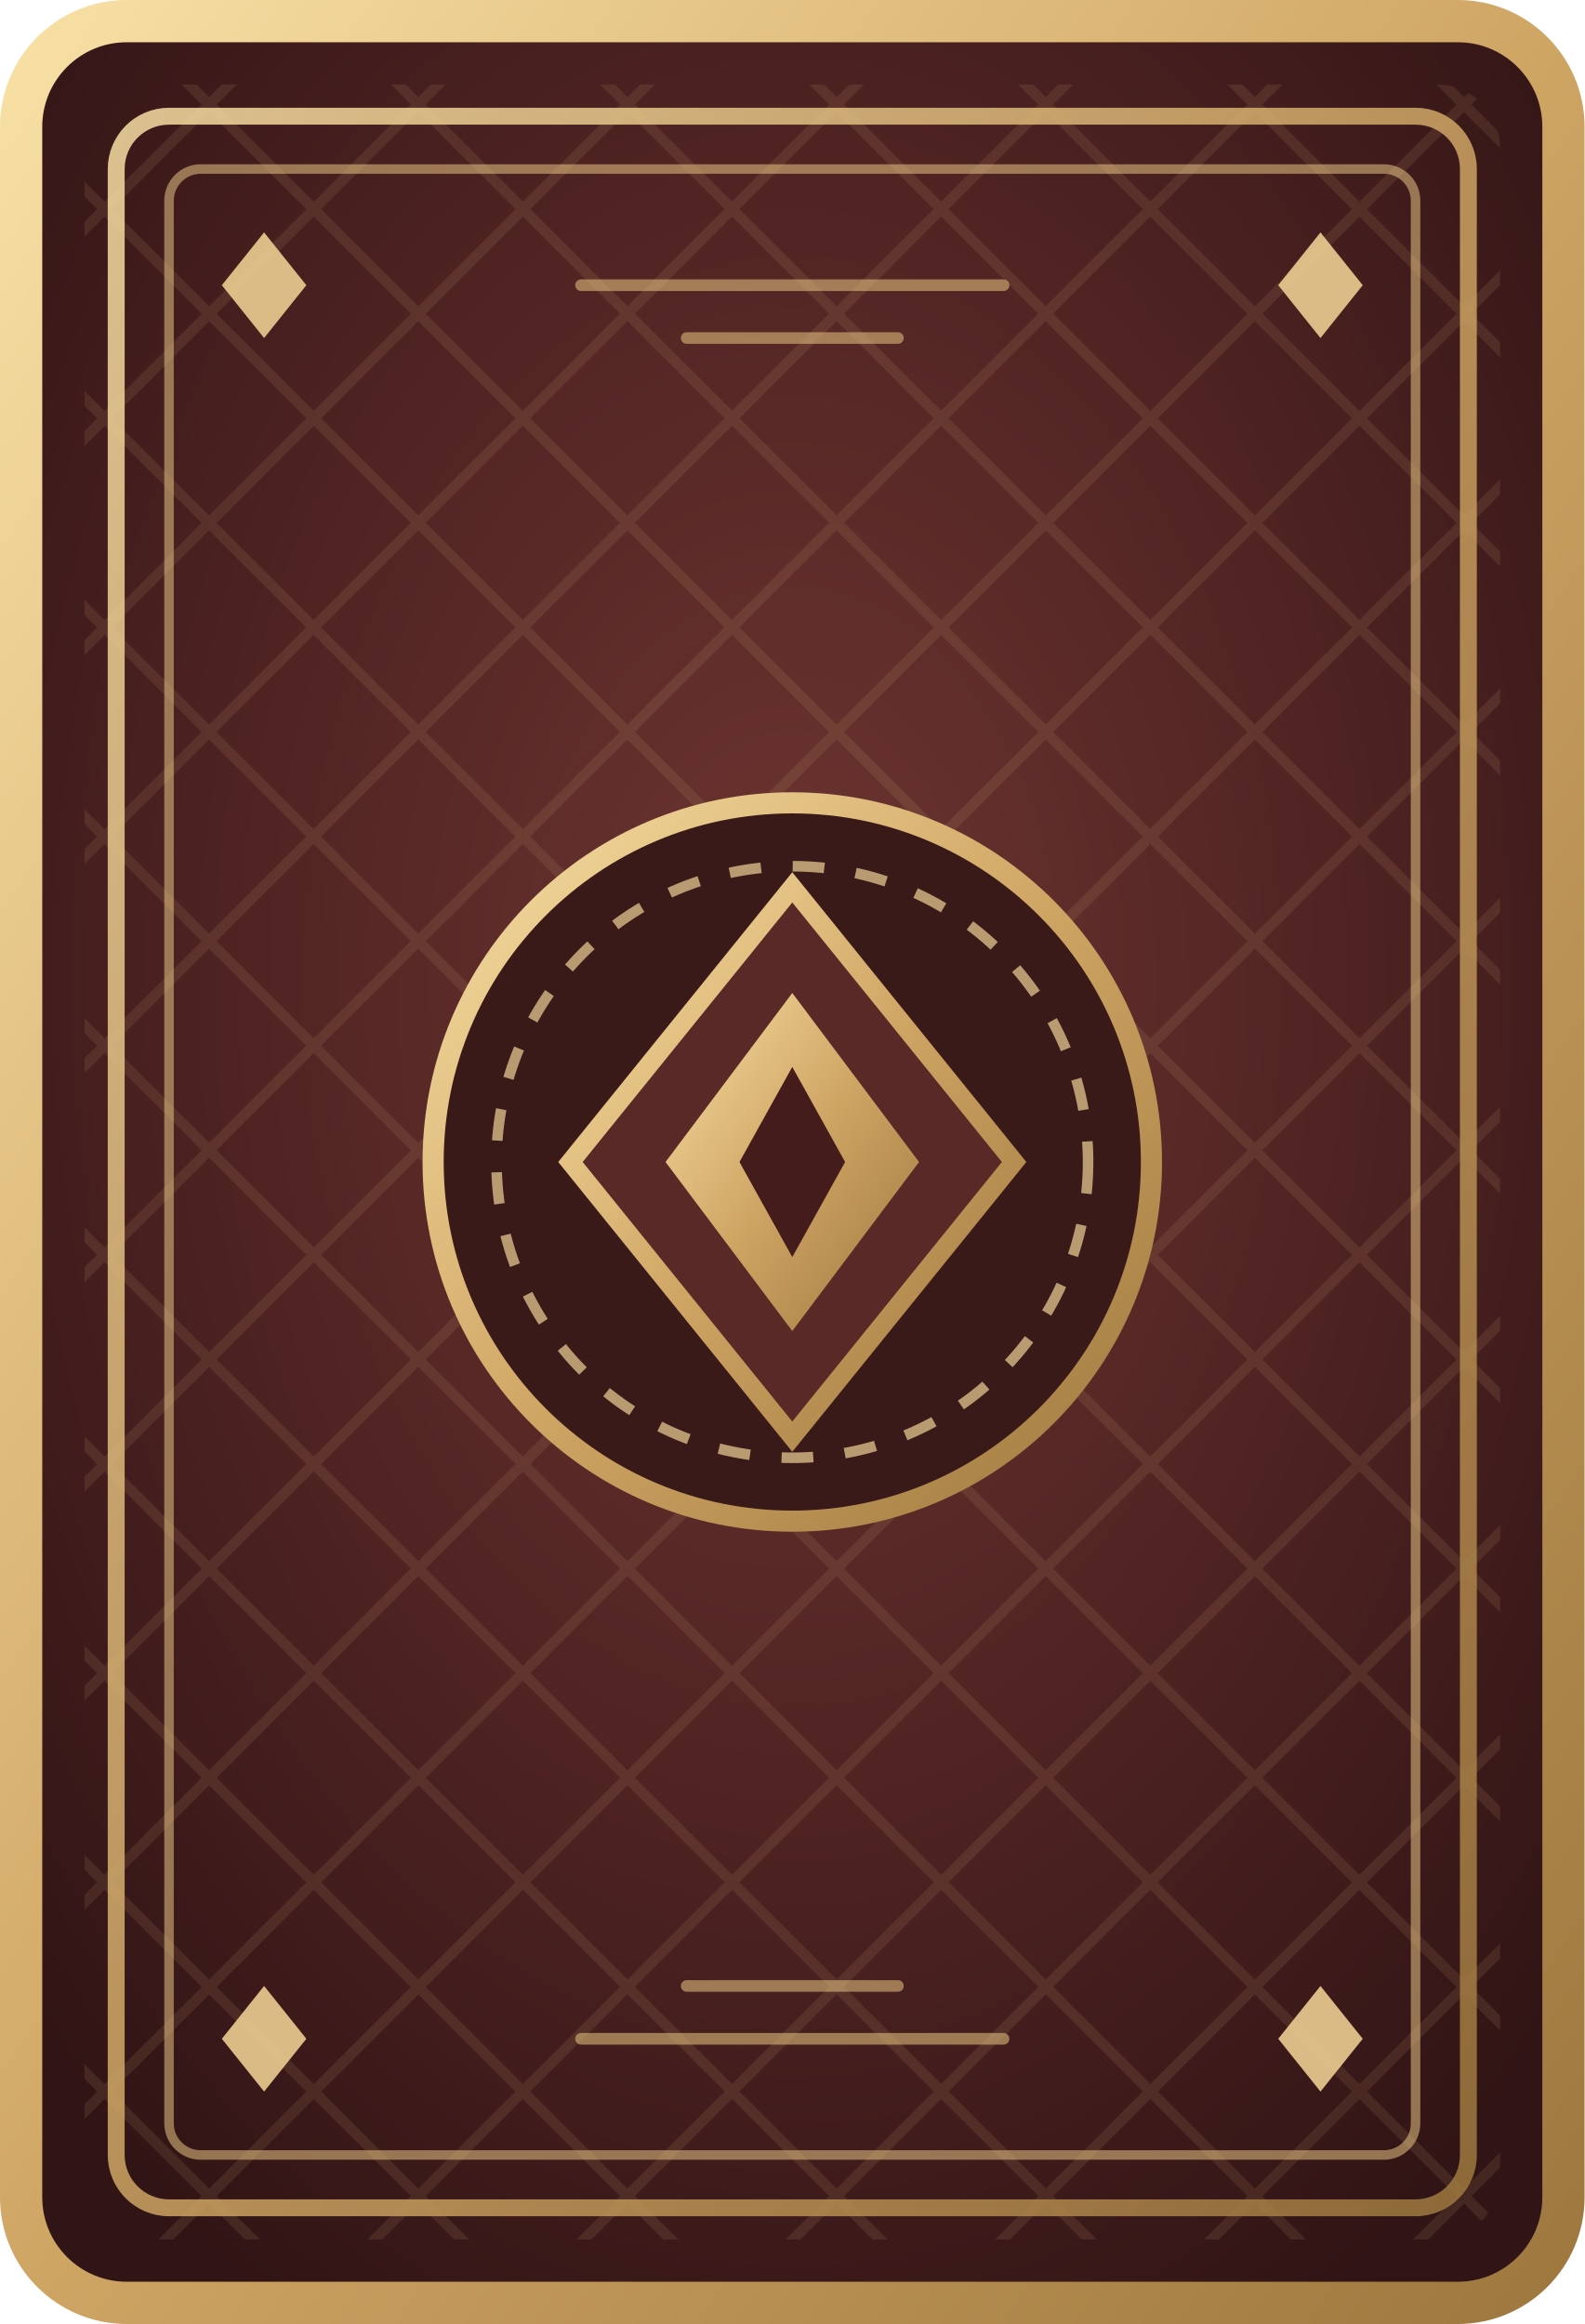
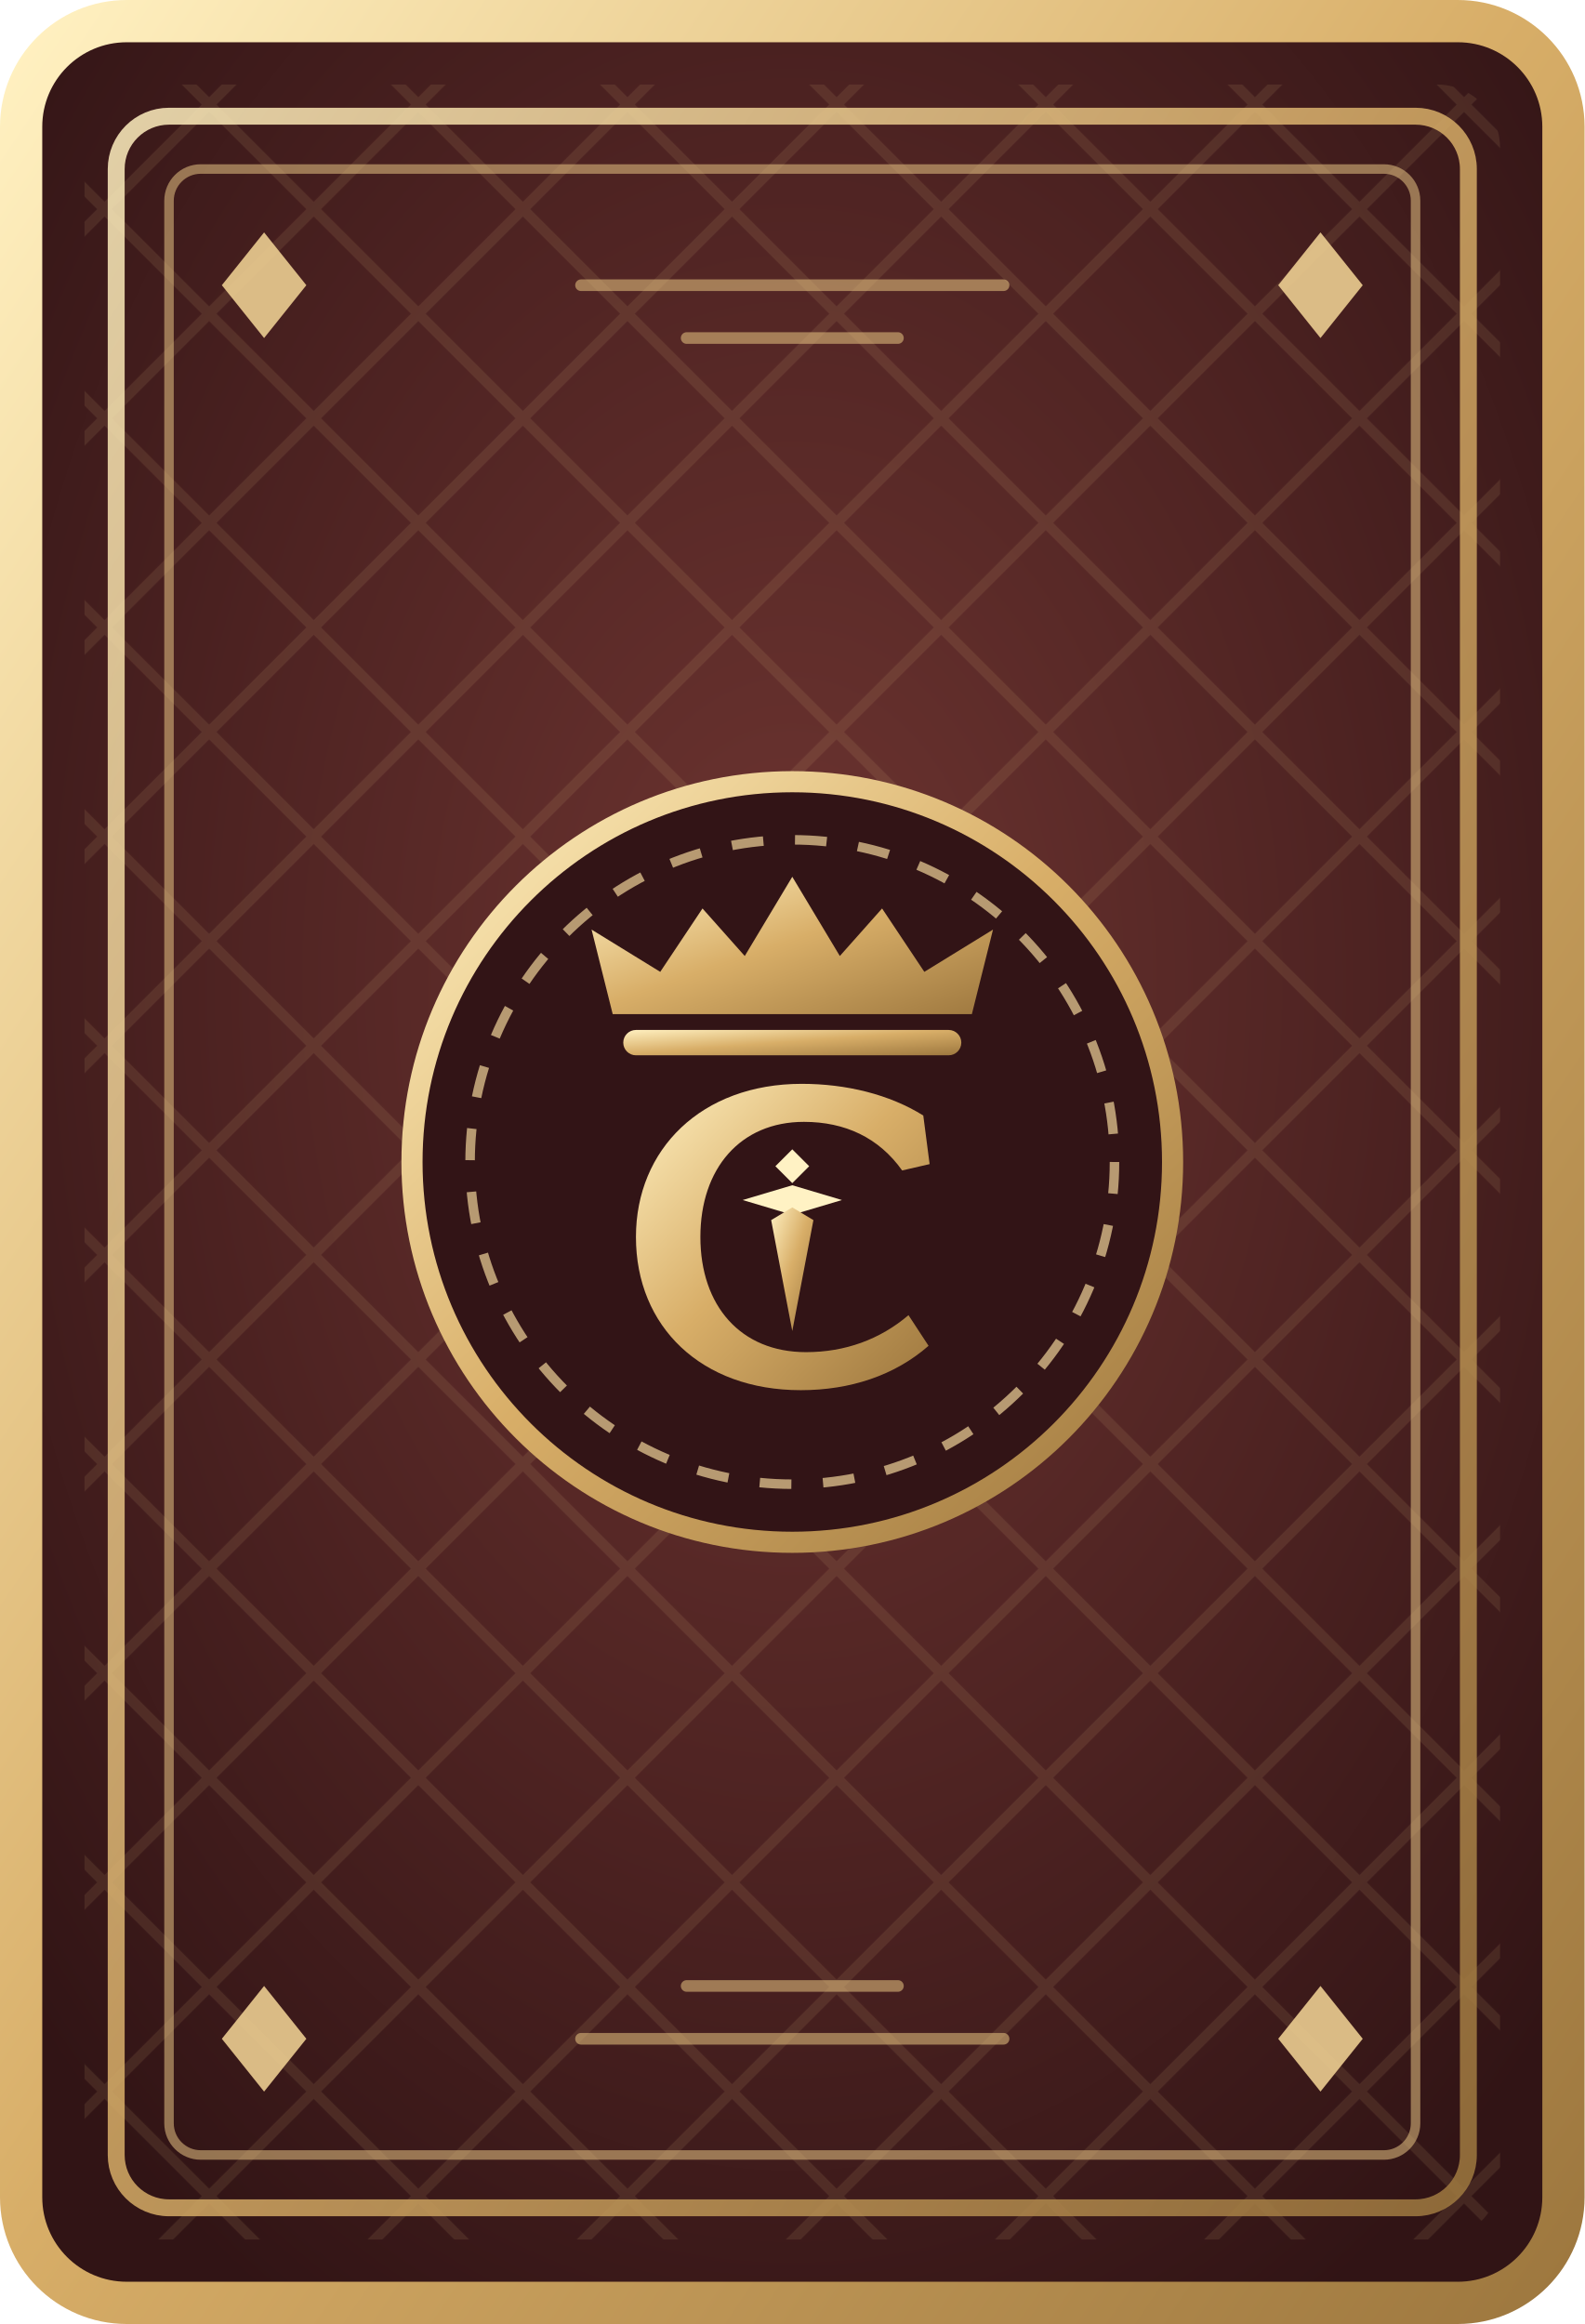
<svg xmlns="http://www.w3.org/2000/svg" viewBox="0 0 150 220" width="150" height="220">
  <defs>
    <radialGradient id="bg" cx="50%" cy="42%" r="68%">
      <stop offset="0%" stop-color="#6e3531" />
      <stop offset="55%" stop-color="#4e2322" />
      <stop offset="100%" stop-color="#311415" />
    </radialGradient>
    <linearGradient id="gold" x1="0%" y1="0%" x2="100%" y2="100%">
-       <stop offset="0%" stop-color="#f7dfa4" />
-       <stop offset="50%" stop-color="#cfa564" />
+       <stop offset="0%" stop-color="#fff0c0" />
+       <stop offset="48%" stop-color="#d8ae68" />
      <stop offset="100%" stop-color="#9e783f" />
    </linearGradient>
    <pattern id="lattice" width="14" height="14" patternUnits="userSpaceOnUse" patternTransform="rotate(45)">
      <path d="M 0 7 H 14 M 7 0 V 14" stroke="#e4c282" stroke-opacity="0.11" stroke-width="1" />
    </pattern>
  </defs>
  <rect x="2" y="2" width="146" height="216" rx="10" fill="url(#bg)" stroke="url(#gold)" stroke-width="4" />
  <rect x="8" y="8" width="134" height="204" rx="6" fill="url(#lattice)" />
  <rect x="11" y="11" width="128" height="198" rx="5" fill="none" stroke="url(#gold)" stroke-width="1.6" stroke-opacity="0.85" />
  <rect x="16" y="16" width="118" height="188" rx="3" fill="none" stroke="#e5c384" stroke-width="0.9" stroke-opacity="0.55" />
  <path d="M25 22 L29 27 L25 32 L21 27 Z" fill="#efd093" opacity="0.88" />
  <path d="M125 22 L129 27 L125 32 L121 27 Z" fill="#efd093" opacity="0.88" />
  <path d="M25 188 L29 193 L25 198 L21 193 Z" fill="#efd093" opacity="0.88" />
  <path d="M125 188 L129 193 L125 198 L121 193 Z" fill="#efd093" opacity="0.88" />
  <path d="M55 27 H95 M65 32 H85" stroke="#e7c482" stroke-width="1.1" stroke-opacity="0.55" stroke-linecap="round" />
  <path d="M55 193 H95 M65 188 H85" stroke="#e7c482" stroke-width="1.1" stroke-opacity="0.55" stroke-linecap="round" />
-   <circle cx="75" cy="110" r="34" fill="#3a1919" stroke="url(#gold)" stroke-width="2" />
-   <circle cx="75" cy="110" r="28" fill="none" stroke="#f0d399" stroke-width="1" stroke-dasharray="3 3" opacity="0.7" />
-   <path d="M75 84 L96 110 L75 136 L54 110 Z" fill="#592927" stroke="url(#gold)" stroke-width="1.8" />
-   <path d="M75 94 L87 110 L75 126 L63 110 Z" fill="url(#gold)" />
-   <path d="M75 101 L80 110 L75 119 L70 110 Z" fill="#431c1b" />
+   <circle cx="75" cy="110" r="36" fill="#321416" stroke="url(#gold)" stroke-width="2" />
+   <circle cx="75" cy="110" r="30.5" fill="none" stroke="#f0d399" stroke-width="0.9" stroke-dasharray="3 3" opacity="0.7" />
+   <path d="M58 96 L56 88 L62.5 92 L66.5 86 L70.5 90.5 L75 83 L79.5 90.5 L83.5 86 L87.5 92 L94 88 L92 96 Z" fill="url(#gold)" />
+   <rect x="59" y="97.5" width="32" height="2.4" rx="1.2" fill="url(#gold)" />
+   <path d="M87.4 105.6 C84.2 103.6 80.1 102.6 75.9 102.6 C66.4 102.6 60.2 108.8 60.2 117.1 C60.2 125.6 66.4 131.6 75.8 131.6 C80.5 131.6 84.7 130.2 87.9 127.4 L86 124.5 C83.3 126.8 80 128 76.3 128 C70.1 128 66.3 123.6 66.3 117.1 C66.3 110.6 70.1 106.2 76.1 106.2 C80 106.2 83.2 107.7 85.4 110.8 L88 110.2 Z" fill="url(#gold)" />
+   <path d="M75 108.8 L76.6 110.4 L75 112 L73.4 110.4 Z" fill="#fff2c4" />
+   <path d="M70.3 113.6 L75 112.2 L79.7 113.6 L75 115 Z" fill="#fff2c4" />
+   <path d="M75 114.3 L77 115.5 L75 126 L73 115.5 Z" fill="url(#gold)" />
</svg>
